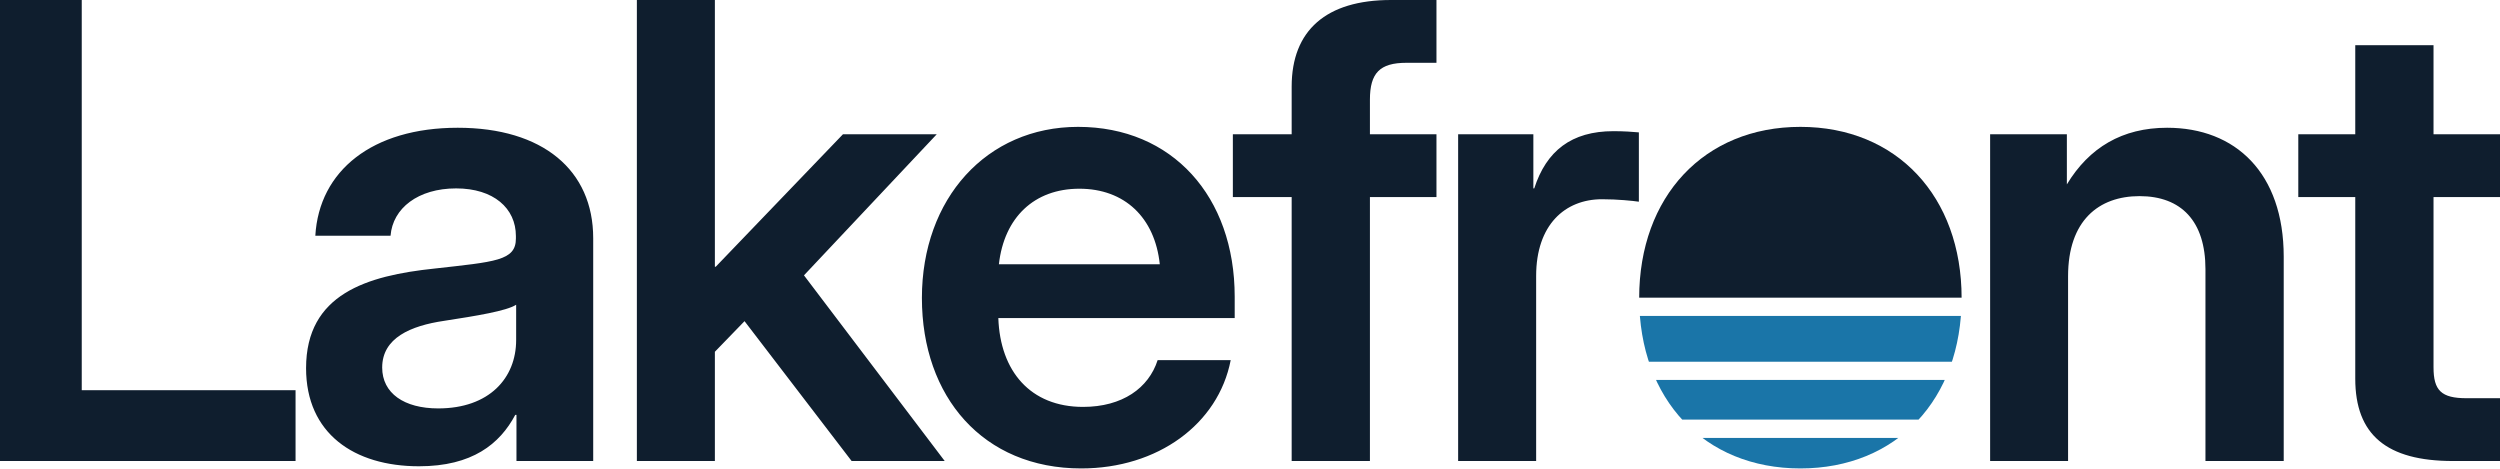
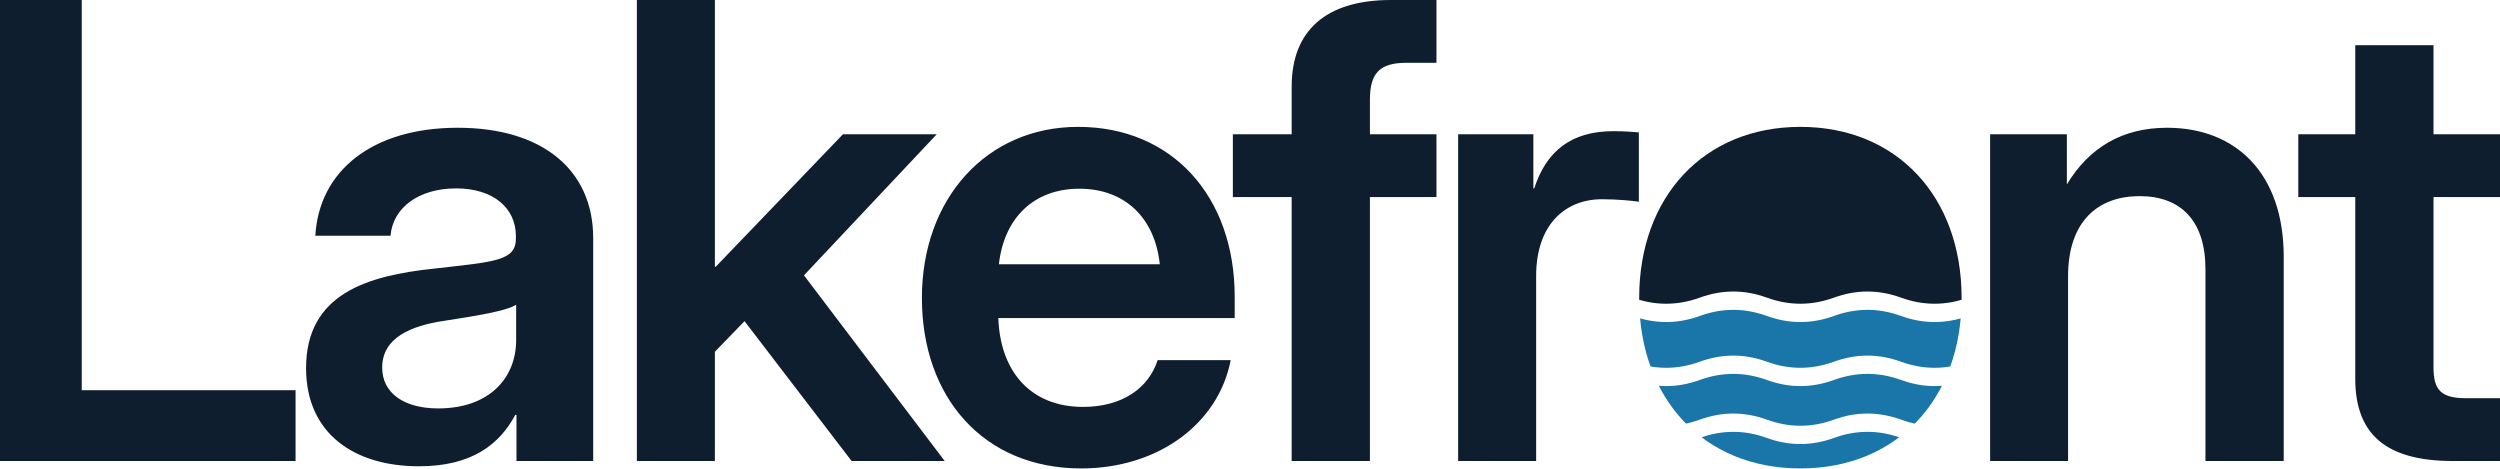
<svg xmlns="http://www.w3.org/2000/svg" viewBox="0 0 394.51 73.93" width="394.51" height="73.93" role="img" aria-label="Lakefront">
  <defs>
    <clipPath id="logo-o">
      <path d="M290.16 1.17C305.35 1.17 315.6 -9.72 315.6 -25.73C315.6 -41.75 305.35 -52.73 290.16 -52.73C274.97 -52.73 264.72 -41.75 264.72 -25.73C264.72 -9.72 274.97 1.17 290.16 1.17Z" />
    </clipPath>
  </defs>
  <path fill="#0F1E2E" transform="translate(-6.05 72.75)" d="M6.05 0H52.69V-11.18H18.95V-72.75H6.05ZM72.17 0.83C80.57 0.83 84.92 -2.69 87.36 -7.28H87.55V0H99.66V-35.16C99.66 -45.9 91.7 -52.59 78.28 -52.59C64.8 -52.59 56.4 -45.8 55.81 -35.55H67.68C68.02 -39.89 72.03 -43.02 78.03 -43.02C83.94 -43.02 87.46 -39.89 87.46 -35.5V-35.11C87.46 -31.59 84.18 -31.45 74.61 -30.37C63.97 -29.25 54.35 -26.37 54.35 -14.65C54.35 -4.35 61.92 0.83 72.17 0.83ZM75.2 -8.3C69.83 -8.3 66.36 -10.69 66.36 -14.75C66.36 -19.43 70.85 -21.34 76.13 -22.12C81.21 -22.9 85.99 -23.68 87.5 -24.66V-19.09C87.5 -13.09 83.26 -8.3 75.2 -8.3ZM106.55 0H118.86V-17.24L123.54 -22.07L140.44 0H155.13L132.92 -29.3L153.87 -51.56H139.07L119 -30.66H118.86V-72.75H106.55ZM176.67 1.17C188.73 1.17 198.3 -5.81 200.26 -15.92H188.73C187.32 -11.52 183.17 -8.54 176.96 -8.54C168.66 -8.54 163.88 -14.16 163.59 -22.56H200.89V-25.93C200.89 -41.75 191.03 -52.73 176.18 -52.73C161.73 -52.73 151.53 -41.41 151.53 -25.73C151.53 -10.11 161.19 1.17 176.67 1.17ZM163.68 -31.05C164.51 -38.43 169.25 -42.97 176.38 -42.97C183.51 -42.97 188.29 -38.43 189.07 -31.05ZM232.73 -51.56H222.23V-57.03C222.23 -61.23 223.79 -62.84 227.99 -62.84H232.73V-72.75H225.55C215.35 -72.75 209.88 -67.97 209.88 -59.08V-51.56H200.6V-41.65H209.88V0H222.23V-41.65H232.73ZM236.15 0H248.46V-29.2C248.46 -37.26 253 -41.31 258.86 -41.31C261.3 -41.31 263.74 -41.06 264.67 -40.92V-51.86C263.69 -51.95 262.32 -52.05 260.66 -52.05C254.02 -52.05 250.07 -48.93 248.16 -43.02H248.02V-51.56H236.15ZM332.4 -29.15C332.4 -37.94 337.23 -41.8 343.68 -41.8C350.27 -41.8 354.08 -37.84 354.08 -30.27V0H366.43V-32.23C366.43 -45.46 358.82 -52.59 348.03 -52.59C340.95 -52.59 335.72 -49.46 332.21 -43.65V-51.56H320.1V0H332.4ZM400.57 -51.56H390.07V-65.62H377.72V-51.56H368.73V-41.65H377.72V-12.99C377.72 -4.15 382.65 0 393.15 0H400.57V-9.91H395.29C391.29 -9.91 390.07 -11.13 390.07 -14.79V-41.65H400.57Z" />
  <g transform="translate(-6.05 72.75)">
    <g clip-path="url(#logo-o)">
-       <path fill="#0F1E2E" d="M263.72 -53.73h52.88v27.95h-52.88z" />
-       <path fill="#1A75A8" d="M263.72 -22.89h52.88v7.22h-52.88zM263.72 -12.79h52.88v6.26h-52.88zM263.72 -3.64h52.88v5.78h-52.88z" />
+       <path fill="#0F1E2E" d="M253.1 -53.73Q258.39 -53.73 263.69 -53.73Q268.98 -53.73 274.28 -53.73Q279.57 -53.73 284.87 -53.73Q290.16 -53.73 295.45 -53.73Q300.75 -53.73 306.04 -53.73Q311.34 -53.73 316.63 -53.73L316.63 -25.78Q311.34 -23.86 306.04 -25.78Q300.75 -27.71 295.45 -25.78Q290.16 -23.86 284.87 -25.78Q279.57 -27.71 274.28 -25.78Q268.98 -23.86 263.69 -25.78Q258.39 -27.71 253.1 -25.78Z" />
+       <path fill="#1A75A8" d="M253.1 -22.89Q258.39 -24.82 263.69 -22.89Q268.98 -20.97 274.28 -22.89Q279.57 -24.82 284.87 -22.89Q290.16 -20.97 295.45 -22.89Q300.75 -24.82 306.04 -22.89Q311.34 -20.97 316.63 -22.89L316.63 -15.67Q311.34 -13.75 306.04 -15.67Q300.75 -17.6 295.45 -15.67Q290.16 -13.75 284.87 -15.67Q279.57 -17.6 274.28 -15.67Q268.98 -13.75 263.69 -15.67Q258.39 -17.6 253.1 -15.67ZM253.1 -12.79Q258.39 -14.71 263.69 -12.79Q268.98 -10.86 274.28 -12.79Q279.57 -14.71 284.87 -12.79Q290.16 -10.86 295.45 -12.79Q300.75 -14.71 306.04 -12.79Q311.34 -10.86 316.63 -12.79L316.63 -6.53Q311.34 -4.6 306.04 -6.53Q300.75 -8.45 295.45 -6.53Q290.16 -4.6 284.87 -6.53Q279.57 -8.45 274.28 -6.53Q268.98 -4.6 263.69 -6.53Q258.39 -8.45 253.1 -6.53ZM253.1 -3.64Q258.39 -5.57 263.69 -3.64Q268.98 -1.72 274.28 -3.64Q279.57 -5.57 284.87 -3.64Q290.16 -1.72 295.45 -3.64Q300.75 -5.57 306.04 -3.64Q311.34 -1.72 316.63 -3.64L316.63 3.17Q311.34 3.17 306.04 3.17Q300.75 3.17 295.45 3.17Q290.16 3.17 284.87 3.17Q279.57 3.17 274.28 3.17Q268.98 3.17 263.69 3.17Q258.39 3.17 253.1 3.17Z" />
    </g>
  </g>
</svg>
